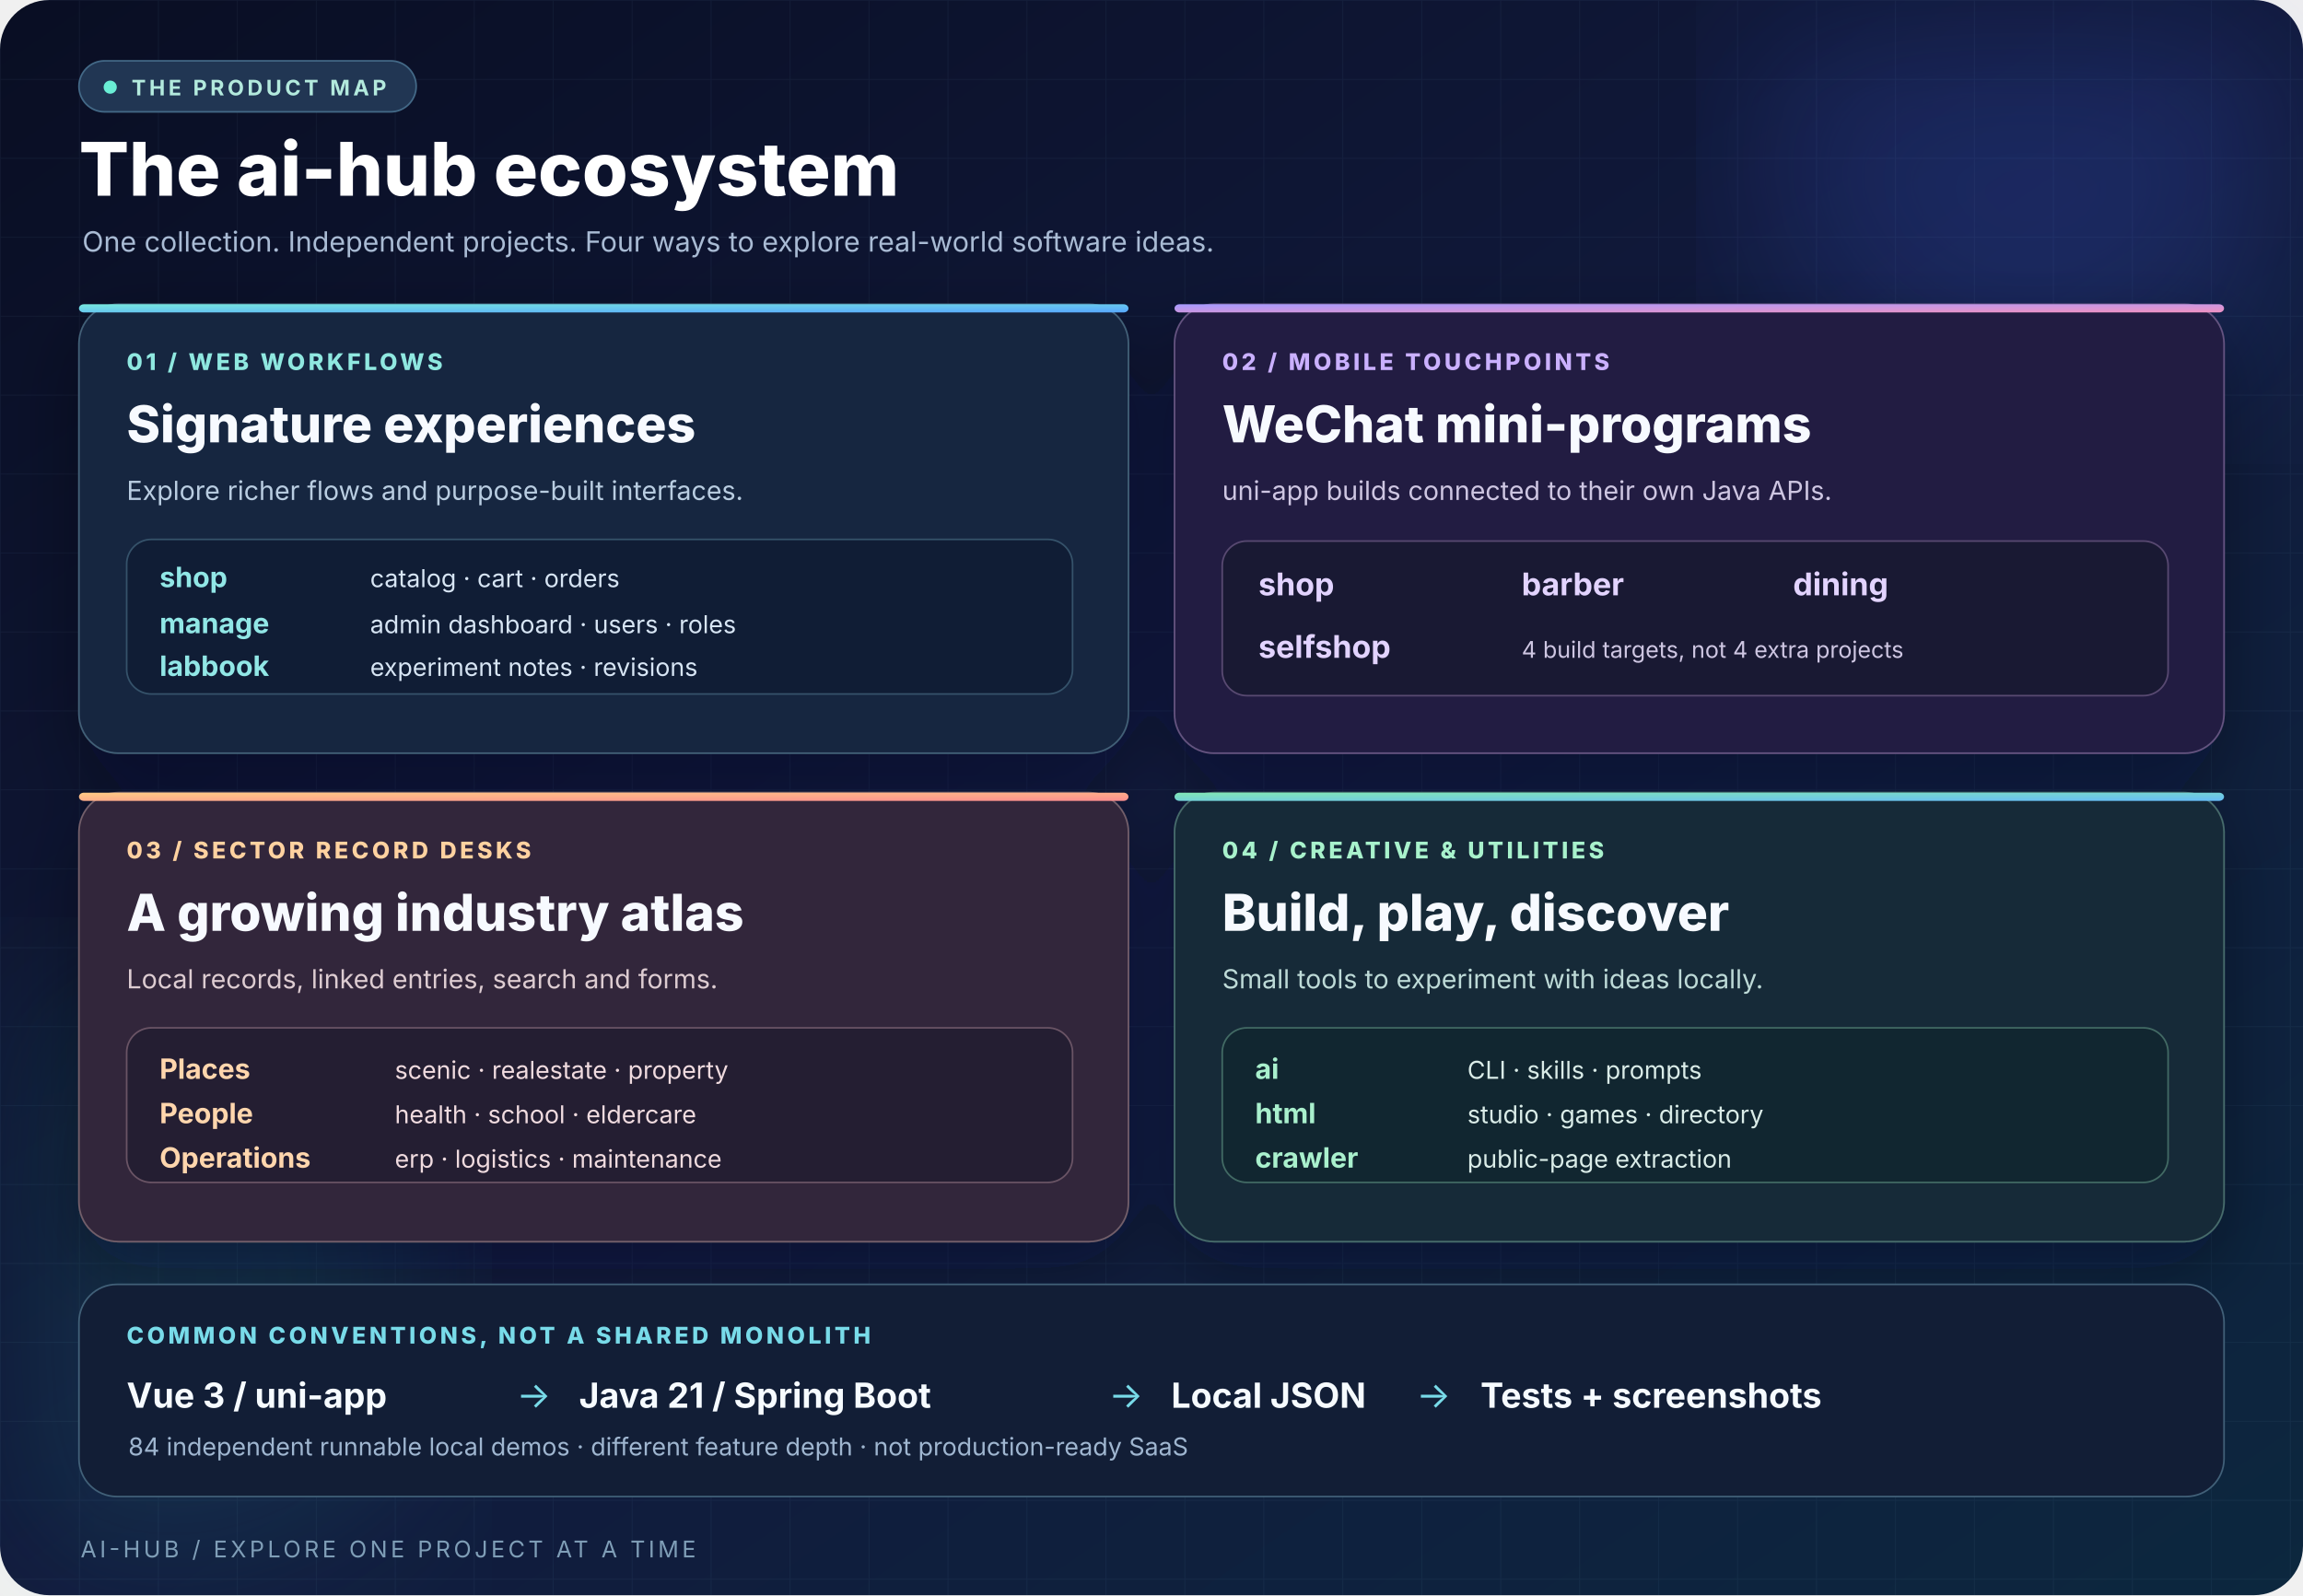
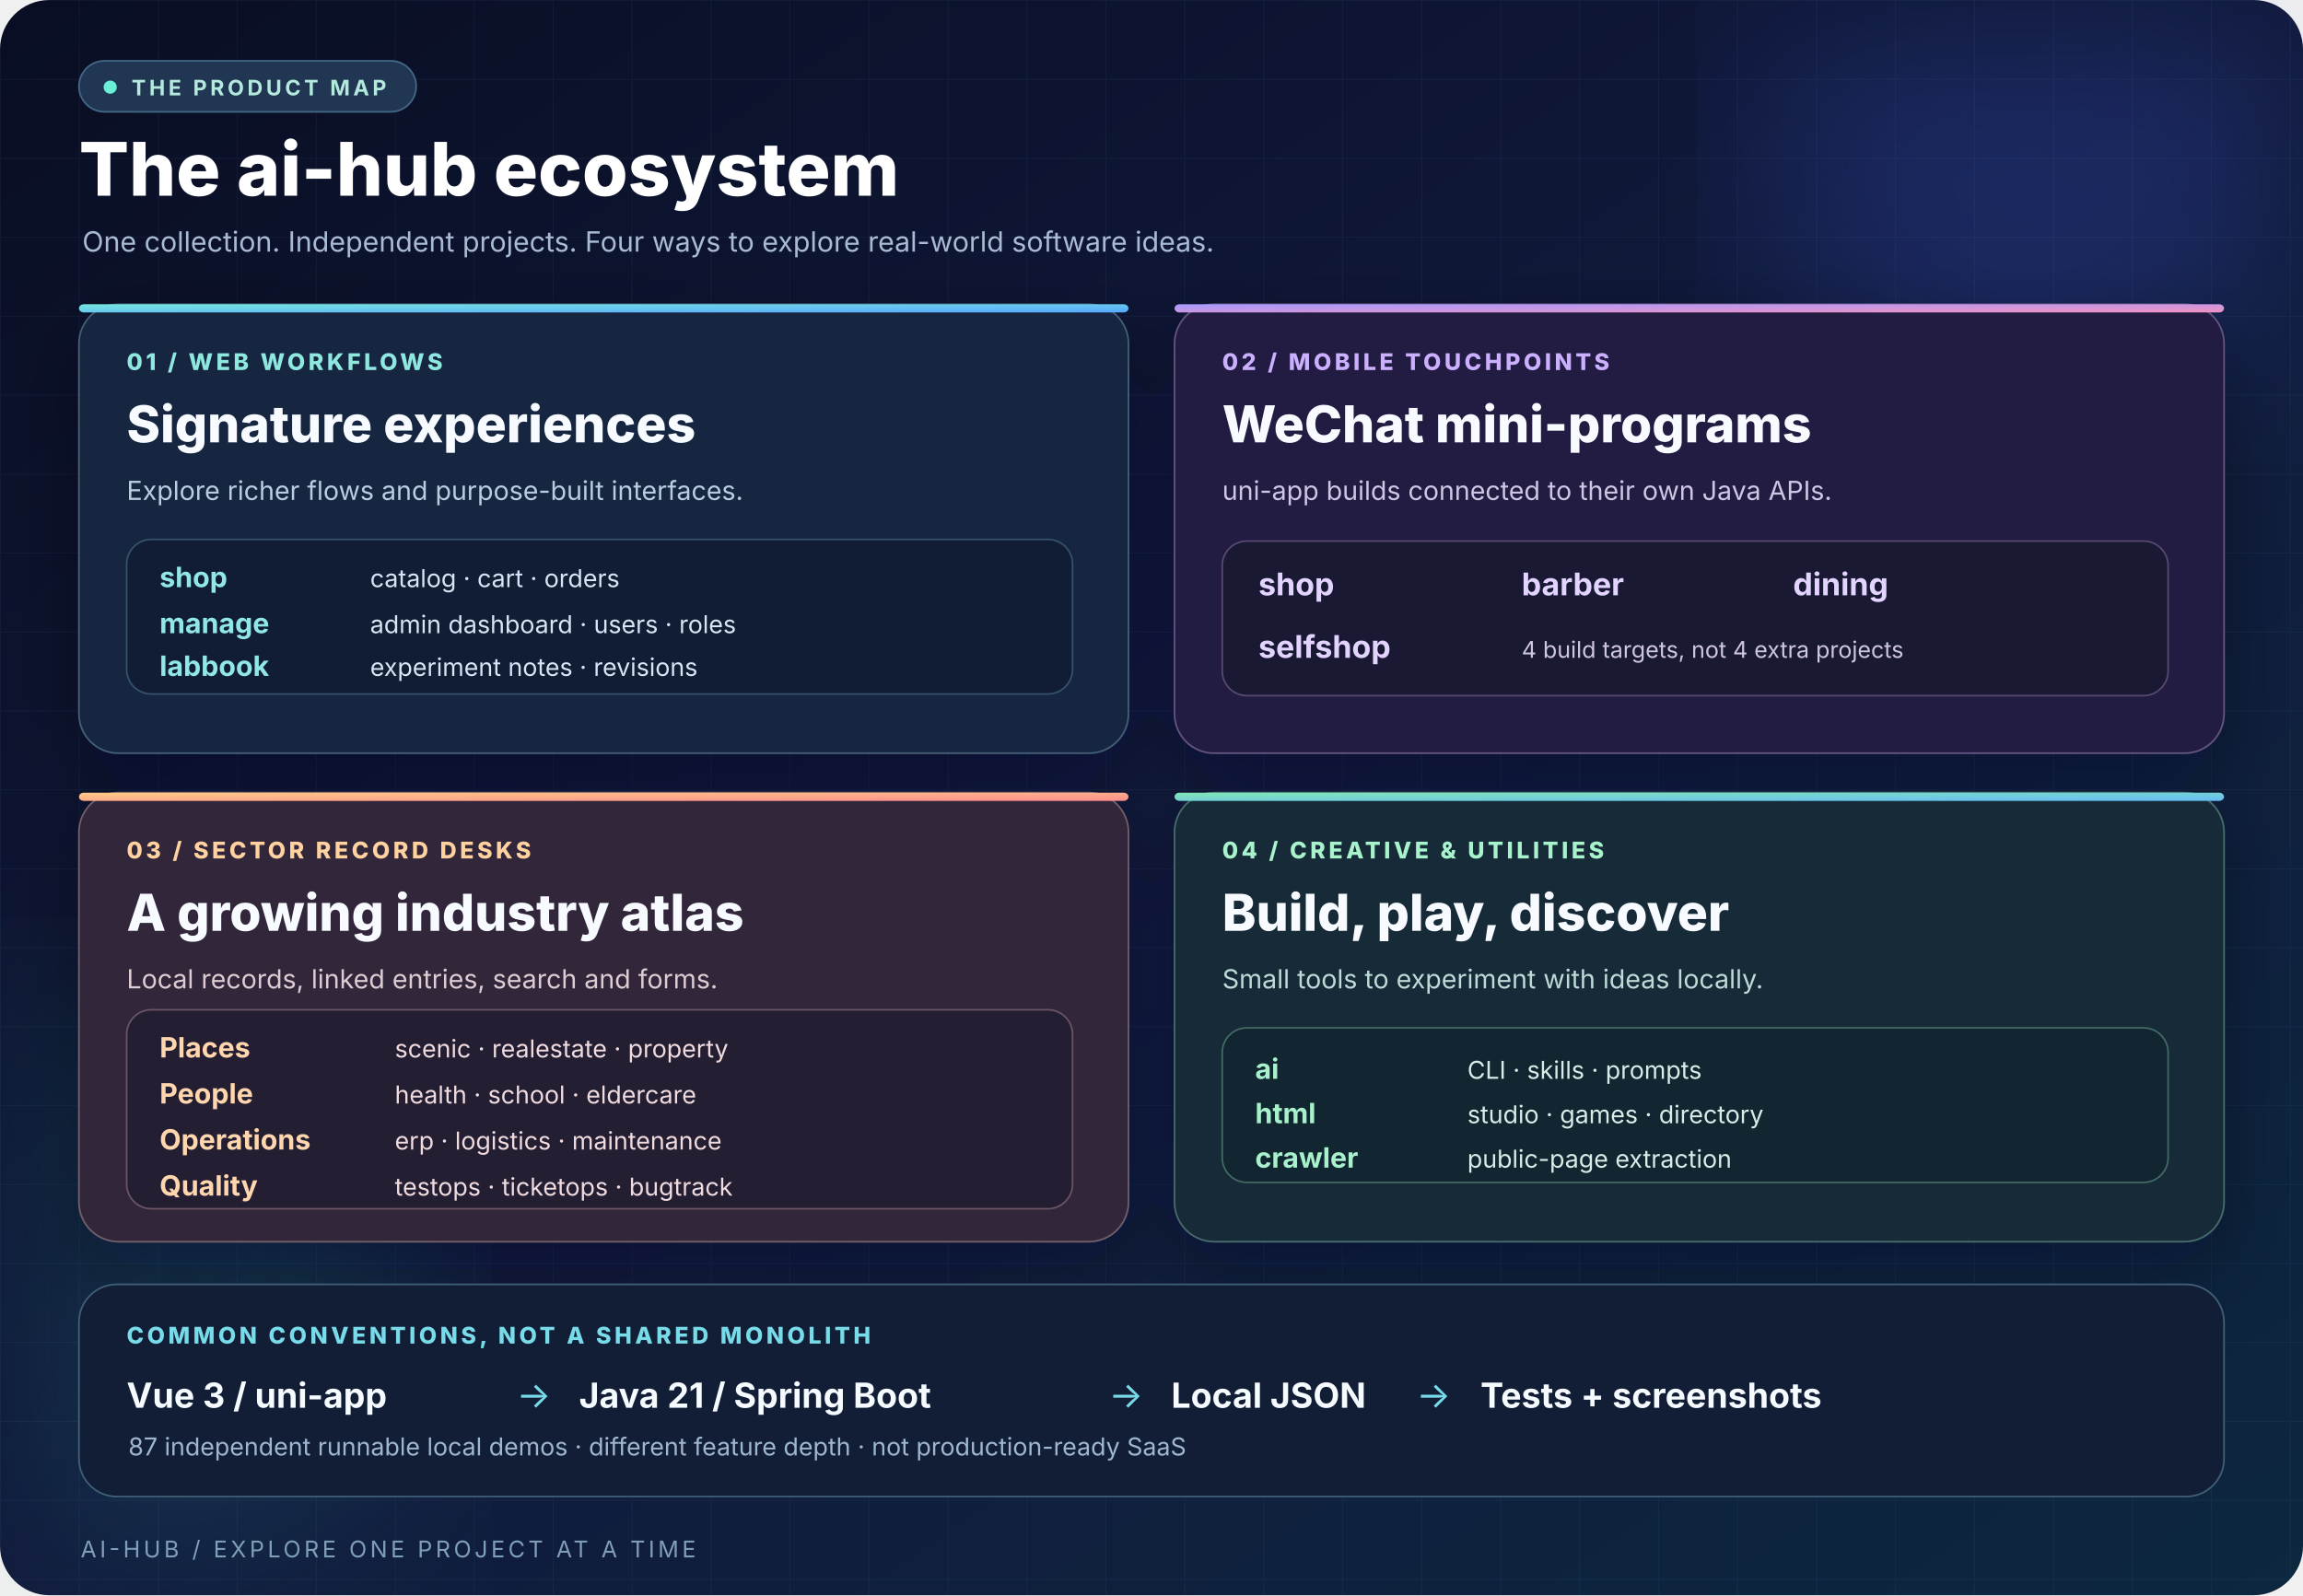
<svg xmlns="http://www.w3.org/2000/svg" width="1400" height="970" viewBox="0 0 1400 970" role="img" aria-labelledby="title desc">
  <defs>
    <linearGradient id="bg" x2="1" y2="1">
      <stop stop-color="#090E23" />
      <stop offset=".52" stop-color="#111A3D" />
      <stop offset="1" stop-color="#0C273E" />
    </linearGradient>
    <linearGradient id="a" x2="1" y2="1">
      <stop stop-color="#77E8DE" />
      <stop offset="1" stop-color="#58A7FF" />
    </linearGradient>
    <linearGradient id="b" x2="1" y2="1">
      <stop stop-color="#A69BFF" />
      <stop offset="1" stop-color="#F092C2" />
    </linearGradient>
    <linearGradient id="c" x2="1" y2="1">
      <stop stop-color="#FFCB85" />
      <stop offset="1" stop-color="#FC8E8E" />
    </linearGradient>
    <linearGradient id="d" x2="1" y2="1">
      <stop stop-color="#81E6B5" />
      <stop offset="1" stop-color="#66BCF7" />
    </linearGradient>
    <filter id="glow">
      <feGaussianBlur stdDeviation="62" />
    </filter>
    <filter id="shadow">
      <feDropShadow dx="0" dy="16" stdDeviation="22" flood-color="#020716" flood-opacity=".35" />
    </filter>
    <pattern id="grid" width="48" height="48" patternUnits="userSpaceOnUse">
      <path d="M48 0H0V48" fill="none" stroke="#9DCEF8" stroke-opacity=".055" />
    </pattern>
  </defs>
  <rect width="1400" height="970" rx="30" fill="url(#bg)" />
  <rect width="1400" height="970" rx="30" fill="url(#grid)" />
  <circle cx="1235" cy="78" r="170" fill="#476AFF" opacity=".19" filter="url(#glow)" />
  <circle cx="77" cy="780" r="185" fill="#2DE6C5" opacity=".11" filter="url(#glow)" />
  <g font-family="Inter,Segoe UI,Arial,sans-serif">
    <rect x="48" y="37" width="205" height="31" rx="15.5" fill="#213653" stroke="#436987" />
    <circle cx="67" cy="53" r="4" fill="#6AEED5" />
    <text x="80" y="58" font-size="13" font-weight="700" letter-spacing="2" fill="#B3EADD">THE PRODUCT MAP</text>
    <text x="48" y="119" font-size="45" font-weight="800" fill="#FFFFFF">The ai-hub ecosystem</text>
    <text x="50" y="153" font-size="17" fill="#A9BBD4">One collection. Independent projects. Four ways to explore real-world software ideas.</text>
    <g filter="url(#shadow)">
      <rect x="48" y="185" width="638" height="273" rx="24" fill="#192541" stroke="#426077" />
      <rect x="714" y="185" width="638" height="273" rx="24" fill="#201F43" stroke="#655380" />
      <rect x="48" y="482" width="638" height="273" rx="24" fill="#30283B" stroke="#735E6A" />
      <rect x="714" y="482" width="638" height="273" rx="24" fill="#192C39" stroke="#476C6C" />
    </g>
    <rect x="48" y="185" width="638" height="5" rx="3" fill="url(#a)" />
    <rect x="714" y="185" width="638" height="5" rx="3" fill="url(#b)" />
    <rect x="48" y="482" width="638" height="5" rx="3" fill="url(#c)" />
    <rect x="714" y="482" width="638" height="5" rx="3" fill="url(#d)" />
    <text x="77" y="225" font-size="14" font-weight="800" letter-spacing="2" fill="#8FE8E0">01 / WEB WORKFLOWS</text>
    <text x="77" y="269" font-size="31" font-weight="800" fill="#F7FAFF">Signature experiences</text>
    <text x="77" y="304" font-size="16" fill="#B9CDE1">Explore richer flows and purpose-built interfaces.</text>
    <rect x="77" y="328" width="575" height="94" rx="15" fill="#101D35" stroke="#35526A" />
    <text x="97" y="357" font-size="17" font-weight="700" fill="#91E7E6">shop</text>
    <text x="225" y="357" font-size="15" fill="#D7E5F4">catalog · cart · orders</text>
    <text x="97" y="385" font-size="17" font-weight="700" fill="#91E7E6">manage</text>
    <text x="225" y="385" font-size="15" fill="#D7E5F4">admin dashboard · users · roles</text>
    <text x="97" y="411" font-size="17" font-weight="700" fill="#91E7E6">labbook</text>
    <text x="225" y="411" font-size="15" fill="#D7E5F4">experiment notes · revisions</text>
    <text x="743" y="225" font-size="14" font-weight="800" letter-spacing="2" fill="#CAB0FF">02 / MOBILE TOUCHPOINTS</text>
    <text x="743" y="269" font-size="31" font-weight="800" fill="#F7FAFF">WeChat mini-programs</text>
    <text x="743" y="304" font-size="16" fill="#CEC6E2">uni-app builds connected to their own Java APIs.</text>
    <rect x="743" y="329" width="575" height="94" rx="15" fill="#191933" stroke="#584971" />
    <text x="765" y="362" font-size="19" font-weight="700" fill="#E2D3FF">shop</text>
    <text x="925" y="362" font-size="19" font-weight="700" fill="#E2D3FF">barber</text>
    <text x="1090" y="362" font-size="19" font-weight="700" fill="#E2D3FF">dining</text>
    <text x="765" y="400" font-size="19" font-weight="700" fill="#E2D3FF">selfshop</text>
    <text x="925" y="400" font-size="14" fill="#CEC6E2">4 build targets, not 4 extra projects</text>
    <text x="77" y="522" font-size="14" font-weight="800" letter-spacing="2" fill="#FFD2A0">03 / SECTOR RECORD DESKS</text>
    <text x="77" y="566" font-size="31" font-weight="800" fill="#F7FAFF">A growing industry atlas</text>
    <text x="77" y="601" font-size="16" fill="#DDCCD1">Local records, linked entries, search and forms.</text>
-     <rect x="77" y="625" width="575" height="94" rx="15" fill="#241E32" stroke="#6A5465" />
-     <text x="97" y="656" font-size="17" font-weight="700" fill="#FFD6AD">Places</text>
-     <text x="240" y="656" font-size="15" fill="#F0DBDF">scenic · realestate · property</text>
-     <text x="97" y="683" font-size="17" font-weight="700" fill="#FFD6AD">People</text>
-     <text x="240" y="683" font-size="15" fill="#F0DBDF">health · school · eldercare</text>
-     <text x="97" y="710" font-size="17" font-weight="700" fill="#FFD6AD">Operations</text>
-     <text x="240" y="710" font-size="15" fill="#F0DBDF">erp · logistics · maintenance</text>
+     <rect x="77" y="614" width="575" height="121" rx="15" fill="#241E32" stroke="#6A5465" />
+     <text x="97" y="643" font-size="17" font-weight="700" fill="#FFD6AD">Places</text>
+     <text x="240" y="643" font-size="15" fill="#F0DBDF">scenic · realestate · property</text>
+     <text x="97" y="671" font-size="17" font-weight="700" fill="#FFD6AD">People</text>
+     <text x="240" y="671" font-size="15" fill="#F0DBDF">health · school · eldercare</text>
+     <text x="97" y="699" font-size="17" font-weight="700" fill="#FFD6AD">Operations</text>
+     <text x="240" y="699" font-size="15" fill="#F0DBDF">erp · logistics · maintenance</text>
+     <text x="97" y="727" font-size="17" font-weight="700" fill="#FFD6AD">Quality</text>
+     <text x="240" y="727" font-size="15" fill="#F0DBDF">testops · ticketops · bugtrack</text>
    <text x="743" y="522" font-size="14" font-weight="800" letter-spacing="2" fill="#A8F2CC">04 / CREATIVE &amp; UTILITIES</text>
    <text x="743" y="566" font-size="31" font-weight="800" fill="#F7FAFF">Build, play, discover</text>
    <text x="743" y="601" font-size="16" fill="#BDDAD7">Small tools to experiment with ideas locally.</text>
    <rect x="743" y="625" width="575" height="94" rx="15" fill="#112630" stroke="#426A64" />
    <text x="763" y="656" font-size="17" font-weight="700" fill="#A9F0CD">ai</text>
    <text x="892" y="656" font-size="15" fill="#DAECE8">CLI · skills · prompts</text>
    <text x="763" y="683" font-size="17" font-weight="700" fill="#A9F0CD">html</text>
    <text x="892" y="683" font-size="15" fill="#DAECE8">studio · games · directory</text>
    <text x="763" y="710" font-size="17" font-weight="700" fill="#A9F0CD">crawler</text>
    <text x="892" y="710" font-size="15" fill="#DAECE8">public-page extraction</text>
    <rect x="48" y="781" width="1304" height="129" rx="23" fill="#121E36" stroke="#416078" />
    <text x="77" y="817" font-size="14" font-weight="800" letter-spacing="2" fill="#78DBE9">COMMON CONVENTIONS, NOT A SHARED MONOLITH</text>
    <text x="77" y="856" font-size="21" font-weight="700" fill="#F6FBFF">Vue 3 / uni-app</text>
    <text x="314" y="856" font-size="22" fill="#78DBE9">→</text>
    <text x="352" y="856" font-size="21" font-weight="700" fill="#F6FBFF">Java 21 / Spring Boot</text>
    <text x="674" y="856" font-size="22" fill="#78DBE9">→</text>
    <text x="712" y="856" font-size="21" font-weight="700" fill="#F6FBFF">Local JSON</text>
    <text x="861" y="856" font-size="22" fill="#78DBE9">→</text>
    <text x="900" y="856" font-size="21" font-weight="700" fill="#F6FBFF">Tests + screenshots</text>
-     <text x="78" y="885" font-size="15" fill="#9FB6D0">84 independent runnable local demos · different feature depth · not production-ready SaaS</text>
+     <text x="78" y="885" font-size="15" fill="#9FB6D0">87 independent runnable local demos · different feature depth · not production-ready SaaS</text>
    <text x="49" y="947" font-size="14" letter-spacing="2" fill="#7F9EB7">AI-HUB  /  EXPLORE ONE PROJECT AT A TIME</text>
  </g>
</svg>
